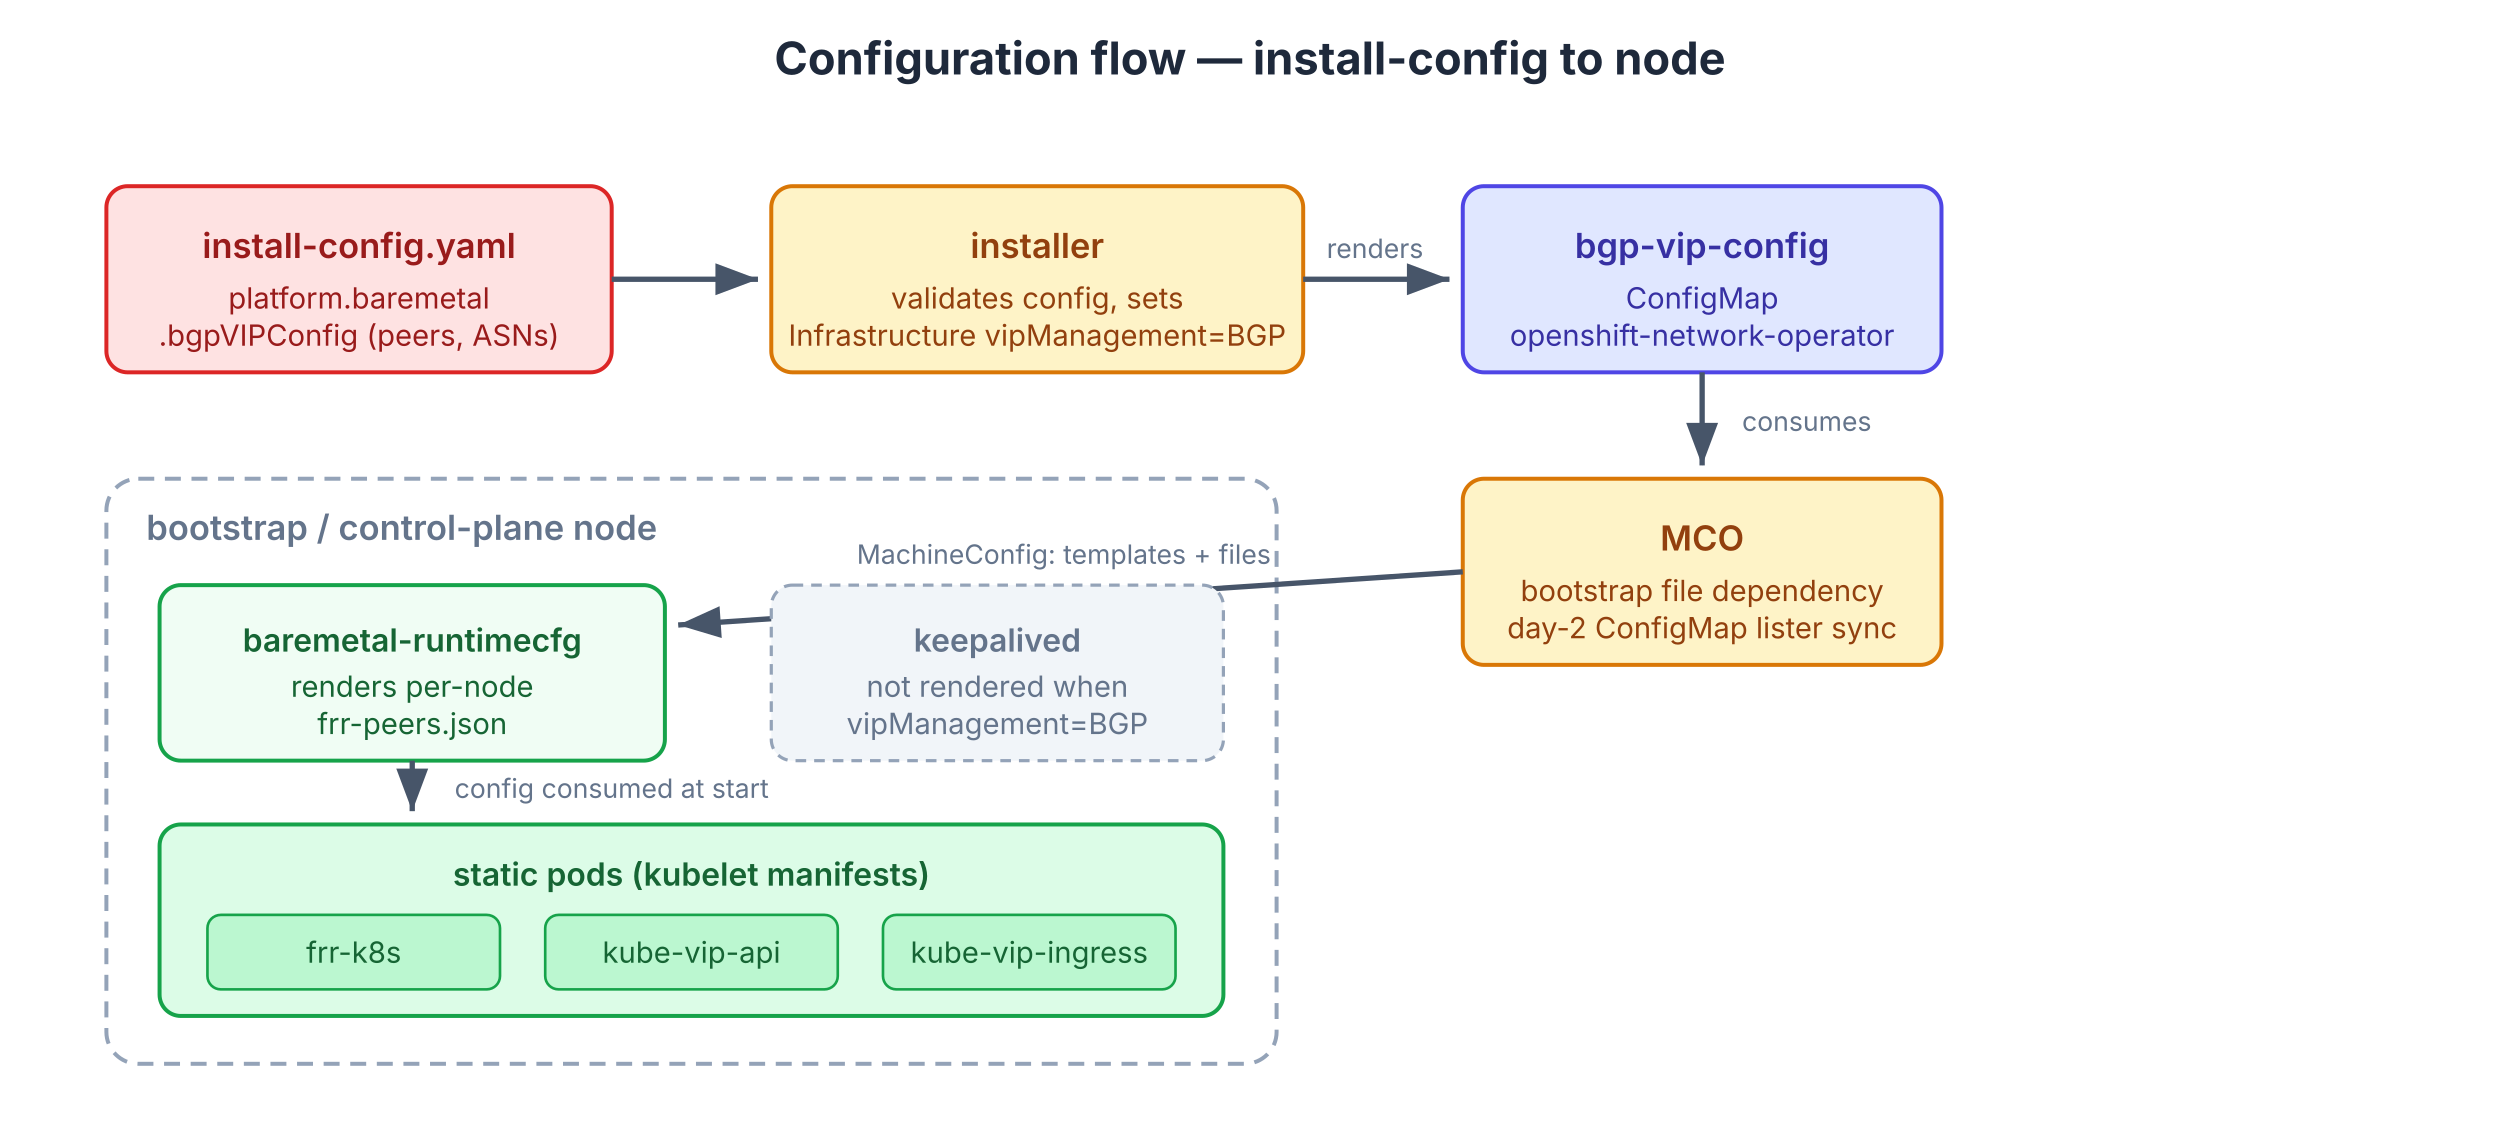
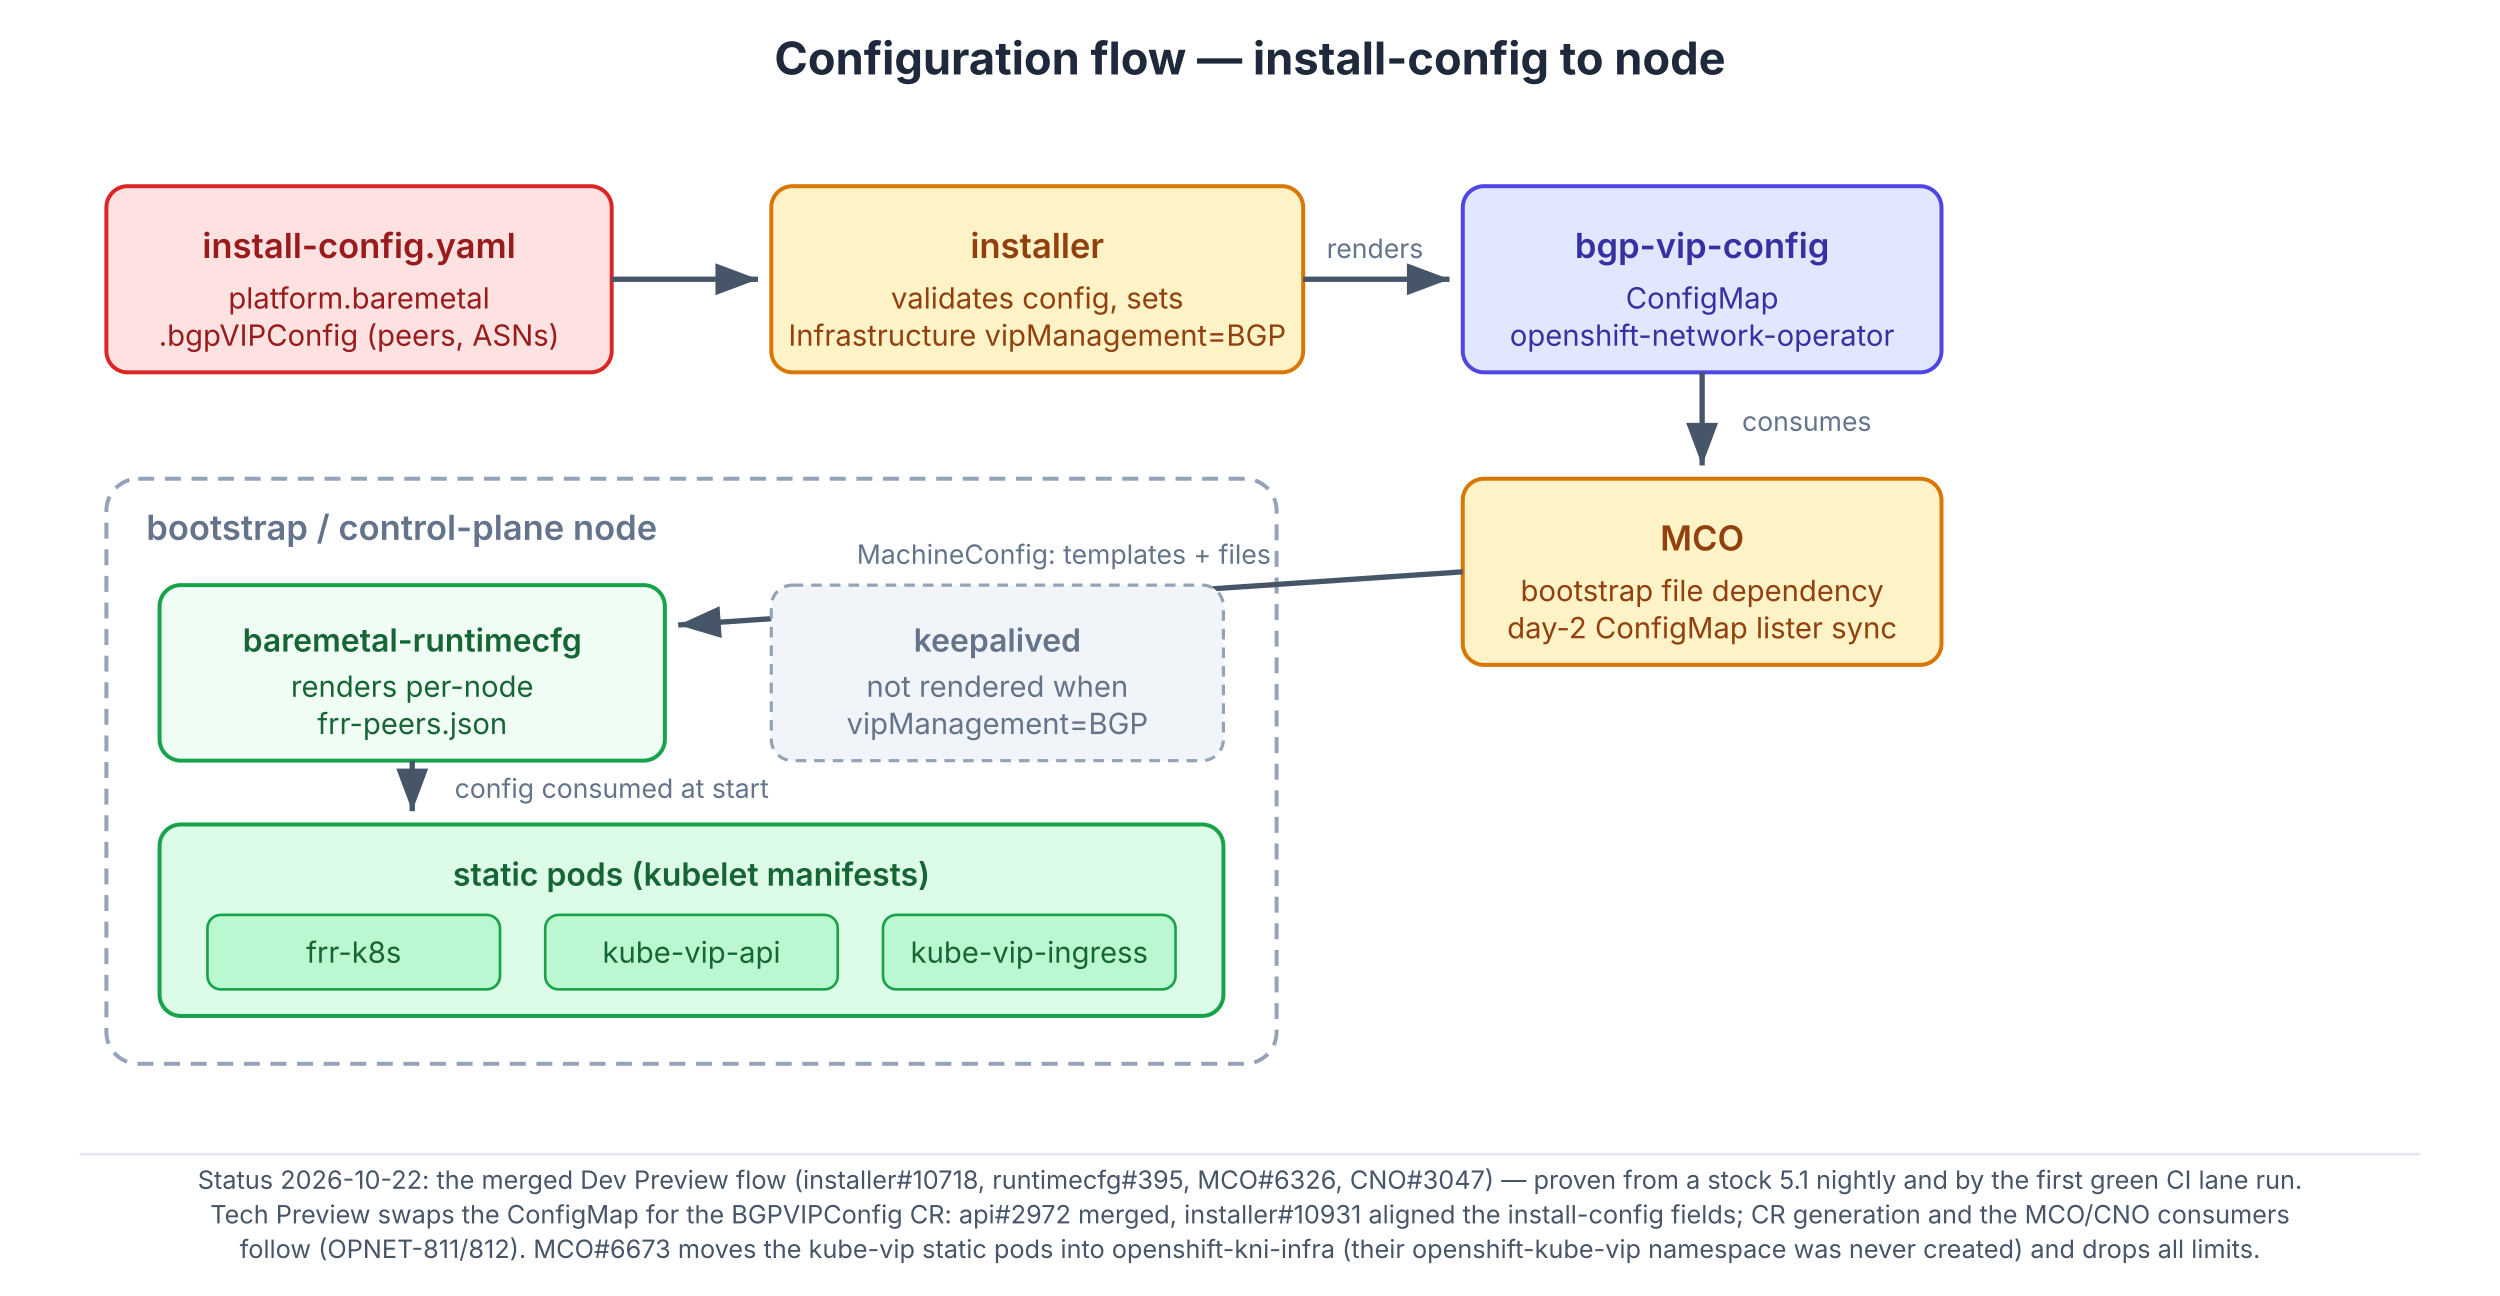
- <svg xmlns="http://www.w3.org/2000/svg" width="940" height="430" viewBox="0 0 940 430" font-family="Inter, Helvetica, Arial, sans-serif">
+ <svg xmlns="http://www.w3.org/2000/svg" width="940" height="487" viewBox="0 0 940 487" font-family="Inter, Helvetica, Arial, sans-serif">
  <defs>
    <marker id="arrow" markerWidth="10" markerHeight="10" refX="8" refY="3" orient="auto">
      <path d="M0,0 L8,3 L0,6 z" fill="#475569" />
    </marker>
  </defs>
  <text x="470" y="28" text-anchor="middle" font-size="17" font-weight="700" fill="#1e293b">Configuration flow — install-config to node</text>
  <rect x="40" y="70" width="190" height="70" rx="8" fill="#fee2e2" stroke="#dc2626" stroke-width="1.5" />
  <text x="135" y="97" text-anchor="middle" font-size="13" font-weight="600" fill="#991b1b">install-config.yaml</text>
  <text x="135" y="116" text-anchor="middle" font-size="11" fill="#991b1b">platform.baremetal</text>
  <text x="135" y="130" text-anchor="middle" font-size="11" fill="#991b1b">.bgpVIPConfig (peers, ASNs)</text>
  <rect x="290" y="70" width="200" height="70" rx="8" fill="#fef3c7" stroke="#d97706" stroke-width="1.5" />
  <text x="390" y="97" text-anchor="middle" font-size="13" font-weight="600" fill="#92400e">installer</text>
  <text x="390" y="116" text-anchor="middle" font-size="11" fill="#92400e">validates config, sets</text>
  <text x="390" y="130" text-anchor="middle" font-size="11" fill="#92400e">Infrastructure vipManagement=BGP</text>
  <line x1="230" y1="105" x2="285" y2="105" stroke="#475569" stroke-width="2" marker-end="url(#arrow)" />
  <rect x="550" y="70" width="180" height="70" rx="8" fill="#e0e7ff" stroke="#4f46e5" stroke-width="1.5" />
  <text x="640" y="97" text-anchor="middle" font-size="13" font-weight="600" fill="#3730a3">bgp-vip-config</text>
  <text x="640" y="116" text-anchor="middle" font-size="11" fill="#3730a3">ConfigMap</text>
  <text x="640" y="130" text-anchor="middle" font-size="11" fill="#3730a3">openshift-network-operator</text>
  <line x1="490" y1="105" x2="545" y2="105" stroke="#475569" stroke-width="2" marker-end="url(#arrow)" />
  <text x="517" y="97" text-anchor="middle" font-size="10" fill="#64748b">renders</text>
  <rect x="550" y="180" width="180" height="70" rx="8" fill="#fef3c7" stroke="#d97706" stroke-width="1.5" />
  <text x="640" y="207" text-anchor="middle" font-size="13" font-weight="600" fill="#92400e">MCO</text>
  <text x="640" y="226" text-anchor="middle" font-size="11" fill="#92400e">bootstrap file dependency</text>
  <text x="640" y="240" text-anchor="middle" font-size="11" fill="#92400e">day-2 ConfigMap lister sync</text>
  <line x1="640" y1="140" x2="640" y2="175" stroke="#475569" stroke-width="2" marker-end="url(#arrow)" />
  <text x="655" y="162" font-size="10" fill="#64748b">consumes</text>
  <rect x="40" y="180" width="440" height="220" rx="12" fill="none" stroke="#94a3b8" stroke-width="1.5" stroke-dasharray="6 4" />
  <text x="55" y="203" font-size="13" font-weight="600" fill="#64748b">bootstrap / control-plane node</text>
  <rect x="60" y="220" width="190" height="66" rx="8" fill="#f0fdf4" stroke="#16a34a" stroke-width="1.5" />
  <text x="155" y="245" text-anchor="middle" font-size="12" font-weight="600" fill="#166534">baremetal-runtimecfg</text>
  <text x="155" y="262" text-anchor="middle" font-size="11" fill="#166534">renders per-node</text>
  <text x="155" y="276" text-anchor="middle" font-size="11" fill="#166534">frr-peers.json</text>
  <line x1="550" y1="215" x2="255" y2="235" stroke="#475569" stroke-width="2" marker-end="url(#arrow)" />
  <text x="400" y="212" text-anchor="middle" font-size="10" fill="#64748b">MachineConfig: templates + files</text>
  <rect x="60" y="310" width="400" height="72" rx="8" fill="#dcfce7" stroke="#16a34a" stroke-width="1.5" />
  <text x="260" y="333" text-anchor="middle" font-size="12" font-weight="600" fill="#166534">static pods (kubelet manifests)</text>
  <rect x="78" y="344" width="110" height="28" rx="5" fill="#bbf7d0" stroke="#16a34a" />
  <text x="133" y="362" text-anchor="middle" font-size="11" fill="#166534">frr-k8s</text>
  <rect x="205" y="344" width="110" height="28" rx="5" fill="#bbf7d0" stroke="#16a34a" />
  <text x="260" y="362" text-anchor="middle" font-size="11" fill="#166534">kube-vip-api</text>
  <rect x="332" y="344" width="110" height="28" rx="5" fill="#bbf7d0" stroke="#16a34a" />
  <text x="387" y="362" text-anchor="middle" font-size="11" fill="#166534">kube-vip-ingress</text>
  <line x1="155" y1="286" x2="155" y2="305" stroke="#475569" stroke-width="2" marker-end="url(#arrow)" />
  <text x="230" y="300" text-anchor="middle" font-size="10" fill="#64748b">config consumed at start</text>
  <rect x="290" y="220" width="170" height="66" rx="8" fill="#f1f5f9" stroke="#94a3b8" stroke-width="1.2" stroke-dasharray="4 3" />
  <text x="375" y="245" text-anchor="middle" font-size="12" font-weight="600" fill="#64748b">keepalived</text>
  <text x="375" y="262" text-anchor="middle" font-size="11" fill="#64748b">not rendered when</text>
  <text x="375" y="276" text-anchor="middle" font-size="11" fill="#64748b">vipManagement=BGP</text>
+   <line x1="30" y1="434" x2="910" y2="434" stroke="#e2e8f0" stroke-width="1" />
+   <text x="470" y="447" text-anchor="middle" font-size="9.5" fill="#475569">Status 2026-10-22: the merged Dev Preview flow (installer#10718, runtimecfg#395, MCO#6326, CNO#3047) — proven from a stock 5.1 nightly and by the first green CI lane run.</text>
+   <text x="470" y="460" text-anchor="middle" font-size="9.5" fill="#475569">Tech Preview swaps the ConfigMap for the BGPVIPConfig CR: api#2972 merged, installer#10931 aligned the install-config fields; CR generation and the MCO/CNO consumers</text>
+   <text x="470" y="473" text-anchor="middle" font-size="9.5" fill="#475569">follow (OPNET-811/812). MCO#6673 moves the kube-vip static pods into openshift-kni-infra (their openshift-kube-vip namespace was never created) and drops all limits.</text>
</svg>
